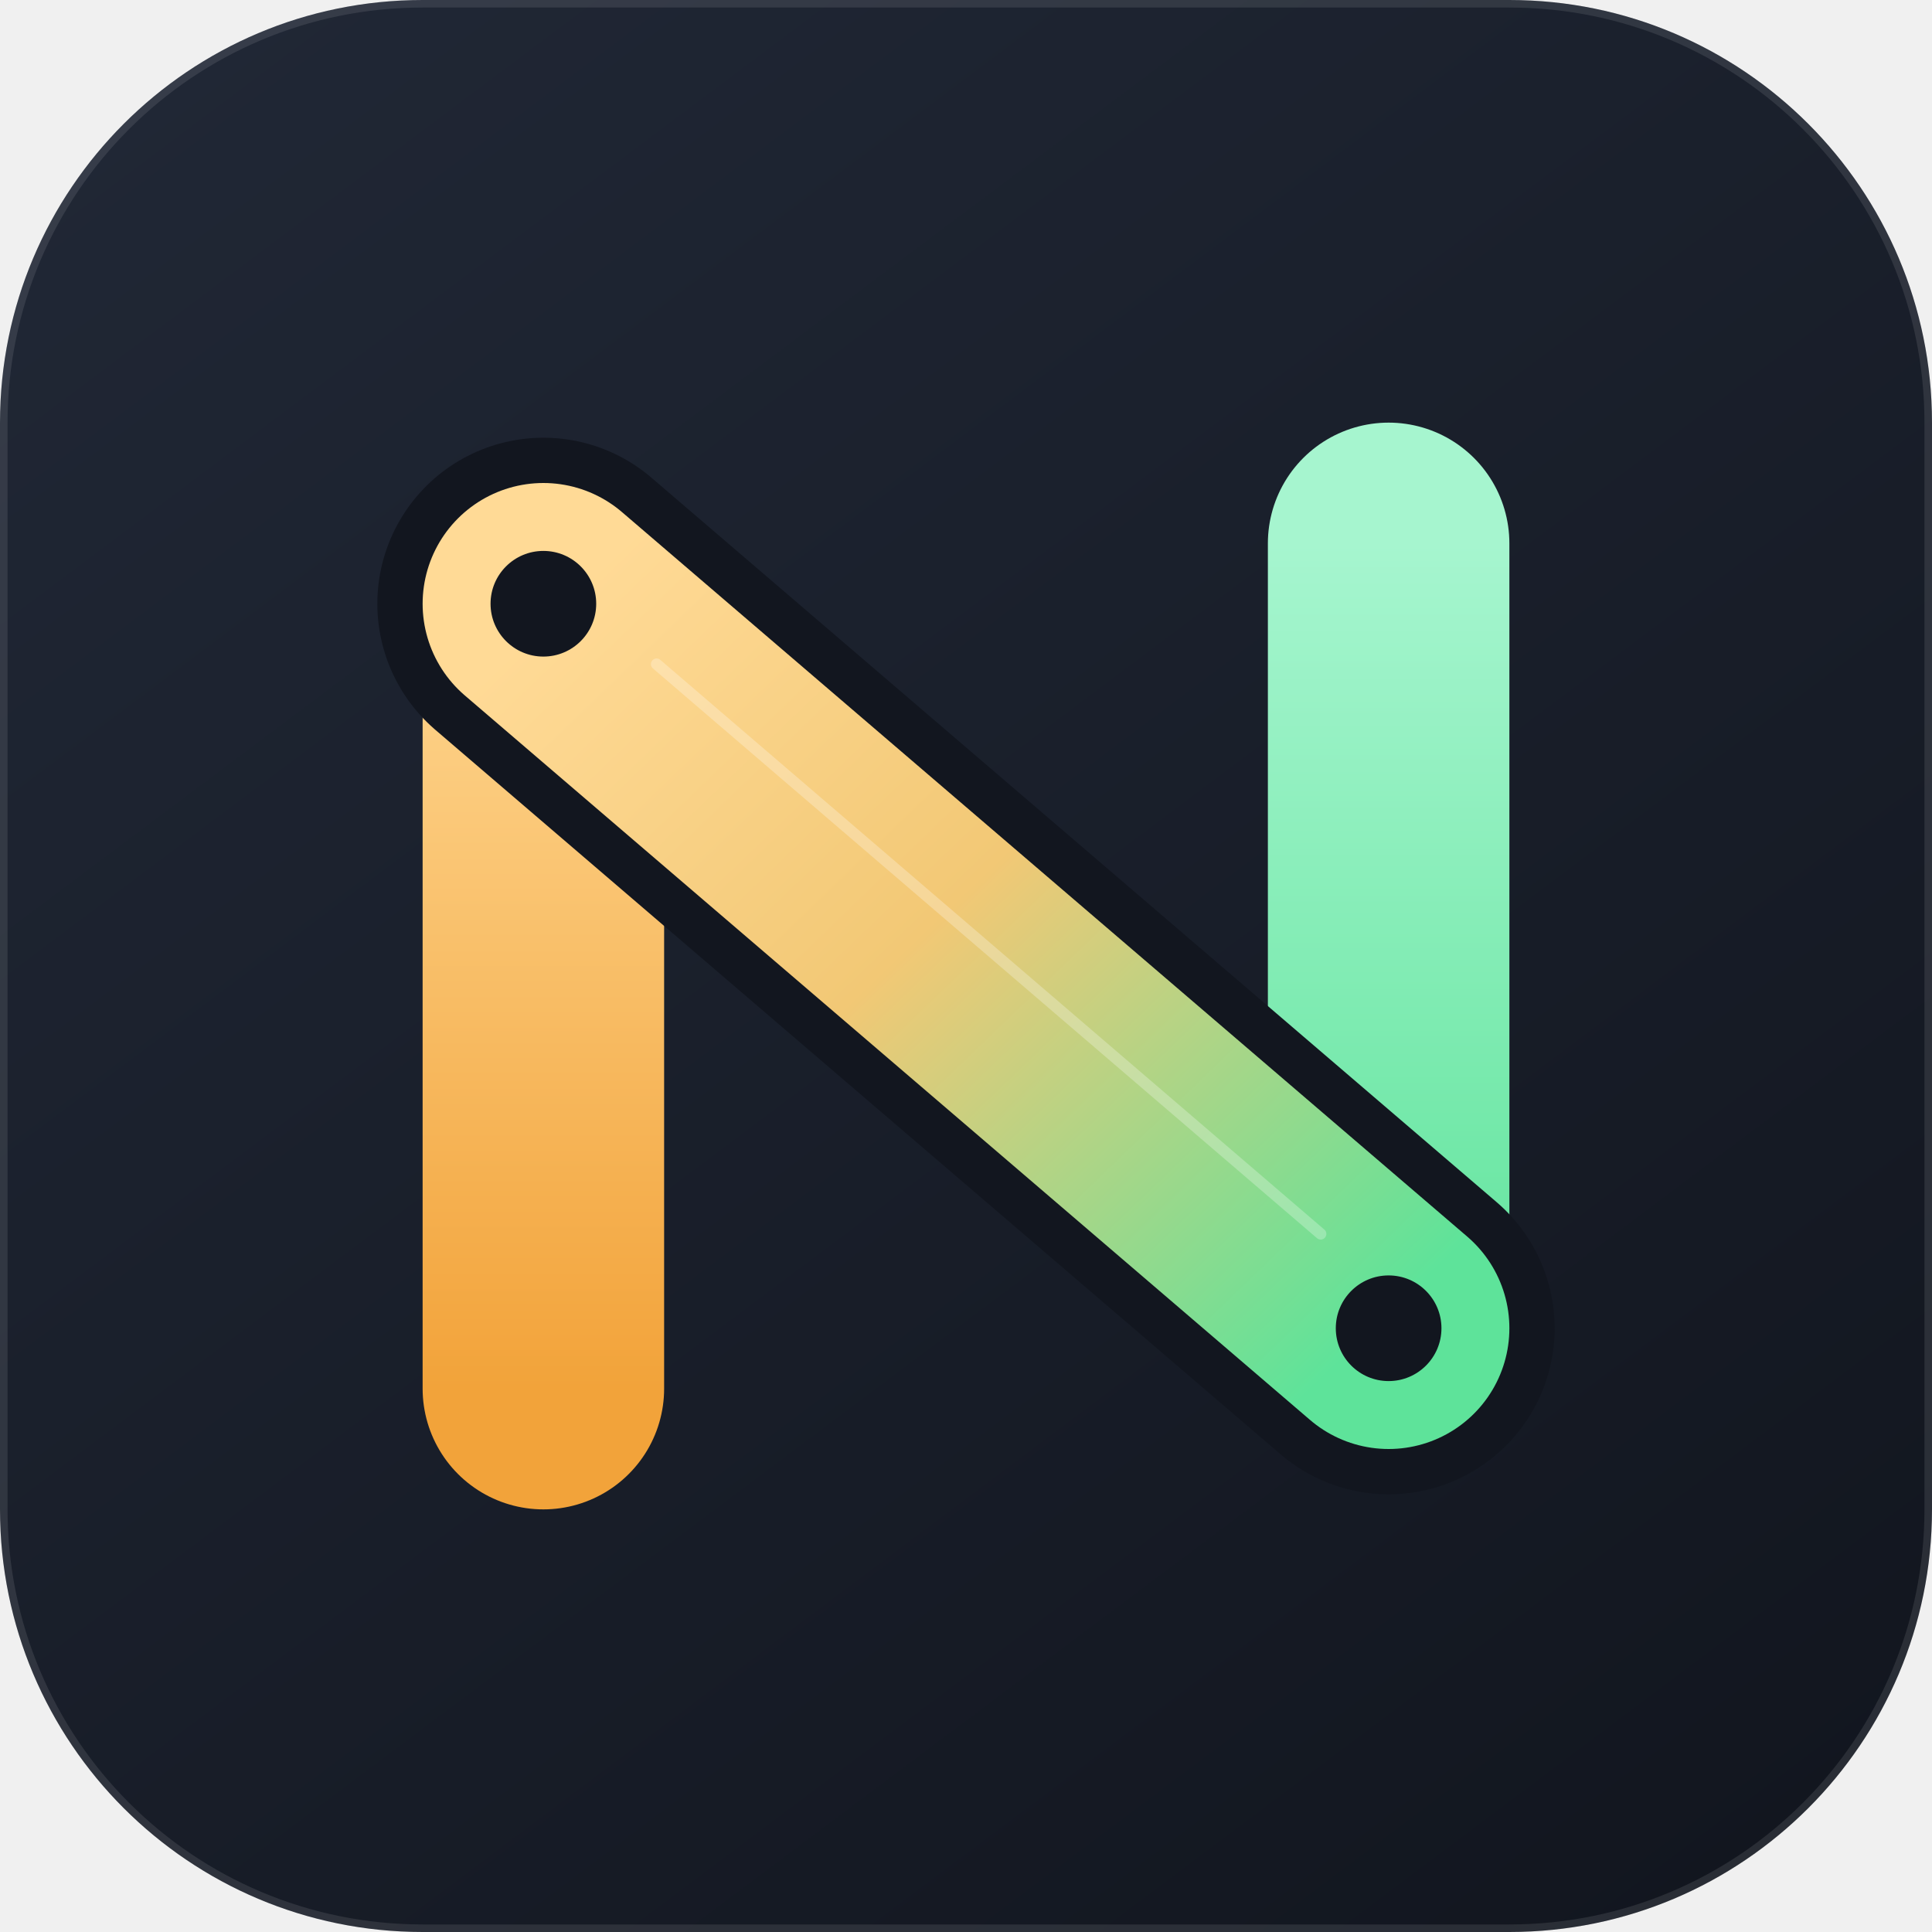
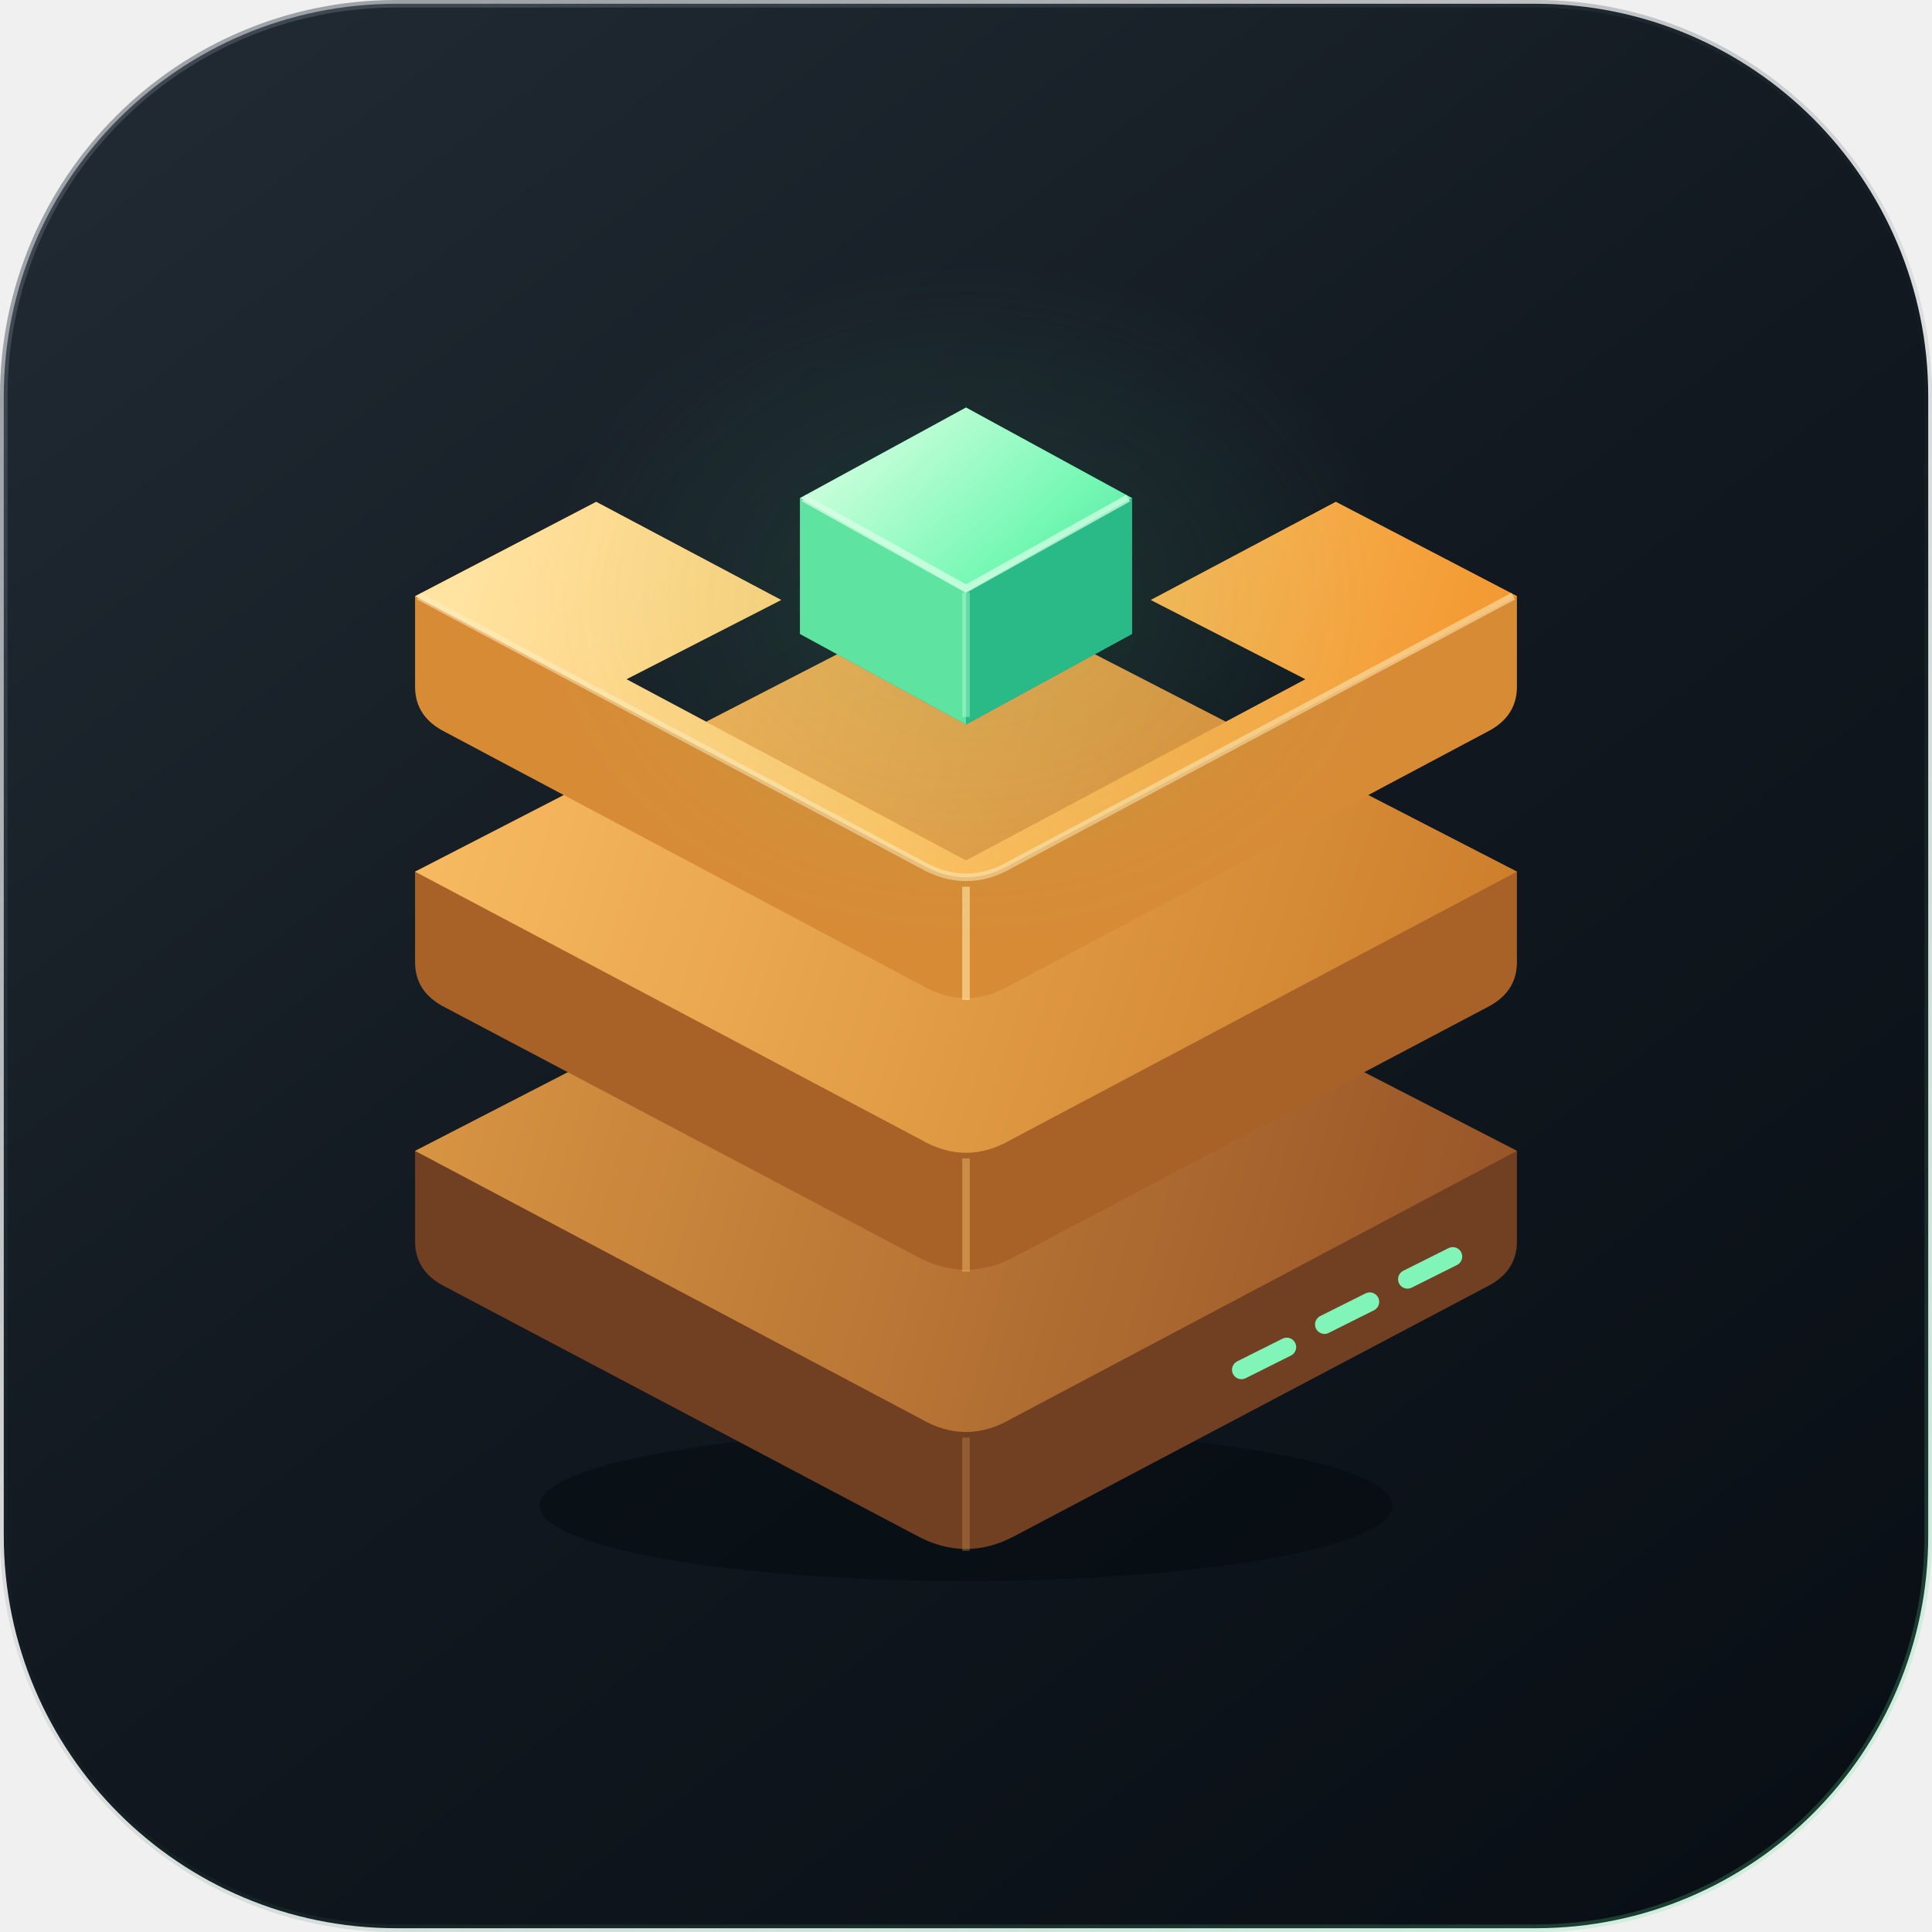
- <svg xmlns="http://www.w3.org/2000/svg" width="512" height="512" viewBox="0 0 512 512" fill="none" role="img" aria-labelledby="nichedb-title nichedb-desc">
+ <svg xmlns="http://www.w3.org/2000/svg" width="512" height="512" fill="none" aria-labelledby="title desc" role="img" viewBox="0 0 512 512">
  <defs>
-     <linearGradient id="nichedb-surface" x1="64" y1="0" x2="448" y2="512" gradientUnits="userSpaceOnUse">
-       <stop stop-color="#202735" />
-       <stop offset="1" stop-color="#12161f" />
+     <linearGradient id="tile" x1="64" x2="448" y1="16" y2="512" gradientUnits="userSpaceOnUse">
+       <stop stop-color="#202932" />
+       <stop offset=".5" stop-color="#11181f" />
+       <stop offset="1" stop-color="#090f15" />
    </linearGradient>
-     <linearGradient id="nichedb-input" x1="144" y1="144" x2="144" y2="368" gradientUnits="userSpaceOnUse">
-       <stop stop-color="#ffda96" />
-       <stop offset="1" stop-color="#f2a33a" />
+     <linearGradient id="edge" x1="92" x2="428" y1="24" y2="492" gradientUnits="userSpaceOnUse">
+       <stop stop-color="#59636c" stop-opacity=".55" />
+       <stop offset=".48" stop-color="#26343c" stop-opacity=".1" />
+       <stop offset="1" stop-color="#5ee39a" stop-opacity=".22" />
    </linearGradient>
-     <linearGradient id="nichedb-bridge" x1="156" y1="152" x2="356" y2="360" gradientUnits="userSpaceOnUse">
-       <stop stop-color="#ffda96" />
-       <stop offset="0.45" stop-color="#f2c875" />
-       <stop offset="1" stop-color="#5ee39a" />
+     <linearGradient id="gold" x1="117" x2="367" y1="172" y2="256" gradientUnits="userSpaceOnUse">
+       <stop stop-color="#ffe3a0" />
+       <stop offset=".48" stop-color="#ffc365" />
+       <stop offset="1" stop-color="#f29932" />
    </linearGradient>
-     <linearGradient id="nichedb-output" x1="368" y1="144" x2="368" y2="368" gradientUnits="userSpaceOnUse">
-       <stop stop-color="#a6f5cf" />
-       <stop offset="1" stop-color="#5ee39a" />
+     <linearGradient id="middle" x1="108" x2="398" y1="238" y2="332" gradientUnits="userSpaceOnUse">
+       <stop stop-color="#f7ba60" />
+       <stop offset="1" stop-color="#c97927" />
    </linearGradient>
+     <linearGradient id="lower" x1="108" x2="396" y1="314" y2="396" gradientUnits="userSpaceOnUse">
+       <stop stop-color="#d79442" />
+       <stop offset="1" stop-color="#945126" />
+     </linearGradient>
+     <linearGradient id="core" x1="215" x2="290" y1="120" y2="202" gradientUnits="userSpaceOnUse">
+       <stop stop-color="#d4ffe0" />
+       <stop offset=".5" stop-color="#74f8b3" />
+       <stop offset="1" stop-color="#37ce94" />
+     </linearGradient>
+     <radialGradient id="aura" cx="0" cy="0" r="1" gradientTransform="matrix(116 0 0 91 256 159)" gradientUnits="userSpaceOnUse">
+       <stop stop-color="#5ee39a" stop-opacity=".13" />
+       <stop offset="1" stop-color="#5ee39a" stop-opacity="0" />
+     </radialGradient>
  </defs>
-   <rect id="nichedb-background" width="512" height="512" rx="112" fill="url(#nichedb-surface)" />
-   <rect id="nichedb-rim" x="1" y="1" width="510" height="510" rx="111" stroke="#ffffff" stroke-opacity="0.1" stroke-width="2" />
-   <g id="nichedb-mark">
-     <path d="M144 368V160" stroke="url(#nichedb-input)" stroke-width="64" stroke-linecap="round" />
-     <path d="M368 144V352" stroke="url(#nichedb-output)" stroke-width="64" stroke-linecap="round" />
-     <path d="M144 160L368 352" stroke="#12161f" stroke-width="88" stroke-linecap="round" />
-     <path d="M144 160L368 352" stroke="url(#nichedb-bridge)" stroke-width="64" stroke-linecap="round" />
-     <path d="M174 176L350 327" stroke="#ffffff" stroke-opacity="0.26" stroke-width="3" stroke-linecap="round" />
-     <circle cx="144" cy="160" r="14" fill="#12161f" />
-     <circle cx="368" cy="352" r="14" fill="#12161f" />
+   <g id="surface">
+     <rect width="510" height="510" x="1" y="1" fill="url(#tile)" rx="104" />
+     <rect width="510" height="510" x="1" y="1" stroke="url(#edge)" stroke-width="2" rx="104" />
+     <ellipse cx="256" cy="399" fill="#03090d" opacity=".45" rx="113" ry="20" />
  </g>
+   <g id="data-lower">
+     <path fill="#713f21" d="m110 305 134-69q12-6 24 0l134 69v24q0 8-8 12l-125 66q-13 7-26 0l-125-66q-8-4-8-12Z" />
+     <path fill="url(#lower)" d="m110 305 134-69q12-6 24 0l134 69-134 71q-12 7-24 0Z" />
+     <path stroke="#e0a658" stroke-opacity=".3" stroke-width="2" d="M256 381v30" />
+   </g>
+   <g id="data-middle">
+     <path fill="#a86228" d="m110 231 134-69q12-6 24 0l134 69v24q0 8-8 12l-125 66q-13 7-26 0l-125-66q-8-4-8-12Z" />
+     <path fill="url(#middle)" d="m110 231 134-69q12-6 24 0l134 69-134 71q-12 7-24 0Z" />
+     <path stroke="#ffcc79" stroke-opacity=".4" stroke-width="2" d="M256 307v30" />
+   </g>
+   <g id="data-upper">
+     <path fill="#d88b35" d="m110 158 48-25 49 26-41 21 90 48 90-48-41-21 49-26 48 25v24q0 8-8 12l-126 67q-12 7-24 0l-126-67q-8-4-8-12Z" />
+     <path fill="url(#gold)" d="m110 158 48-25 49 26-41 21 90 48 90-48-41-21 49-26 48 25-134 71q-12 7-24 0Z" />
+     <path stroke="#fff0c5" stroke-opacity=".5" stroke-width="2" d="m111 158 133 71q12 7 24 0l133-71" />
+     <path stroke="#ffe0a0" stroke-opacity=".65" stroke-width="2" d="M256 235v30" />
+   </g>
+   <g id="agent-core">
+     <ellipse cx="256" cy="159" fill="url(#aura)" rx="116" ry="91" />
+     <path fill="#229b74" d="m212 132 44-24 44 24v36l-44 24-44-24Z" />
+     <path fill="url(#core)" d="m212 132 44-24 44 24-44 25Z" />
+     <path fill="#5ee3a1" d="m212 132 44 25v35l-44-24Z" />
+     <path fill="#2aba87" d="m256 157 44-25v36l-44 24Z" />
+     <path stroke="#dcffe8" stroke-opacity=".7" stroke-width="2" d="m213 132 43 24 43-24" />
+     <path stroke="#b5ffd3" stroke-opacity=".45" stroke-width="2" d="M256 157v33" />
+   </g>
+   <path id="active-records" stroke="#81f5b7" stroke-linecap="round" stroke-width="5" d="m329 363 12-6m10-6 12-6m10-6 12-6" />
</svg>
